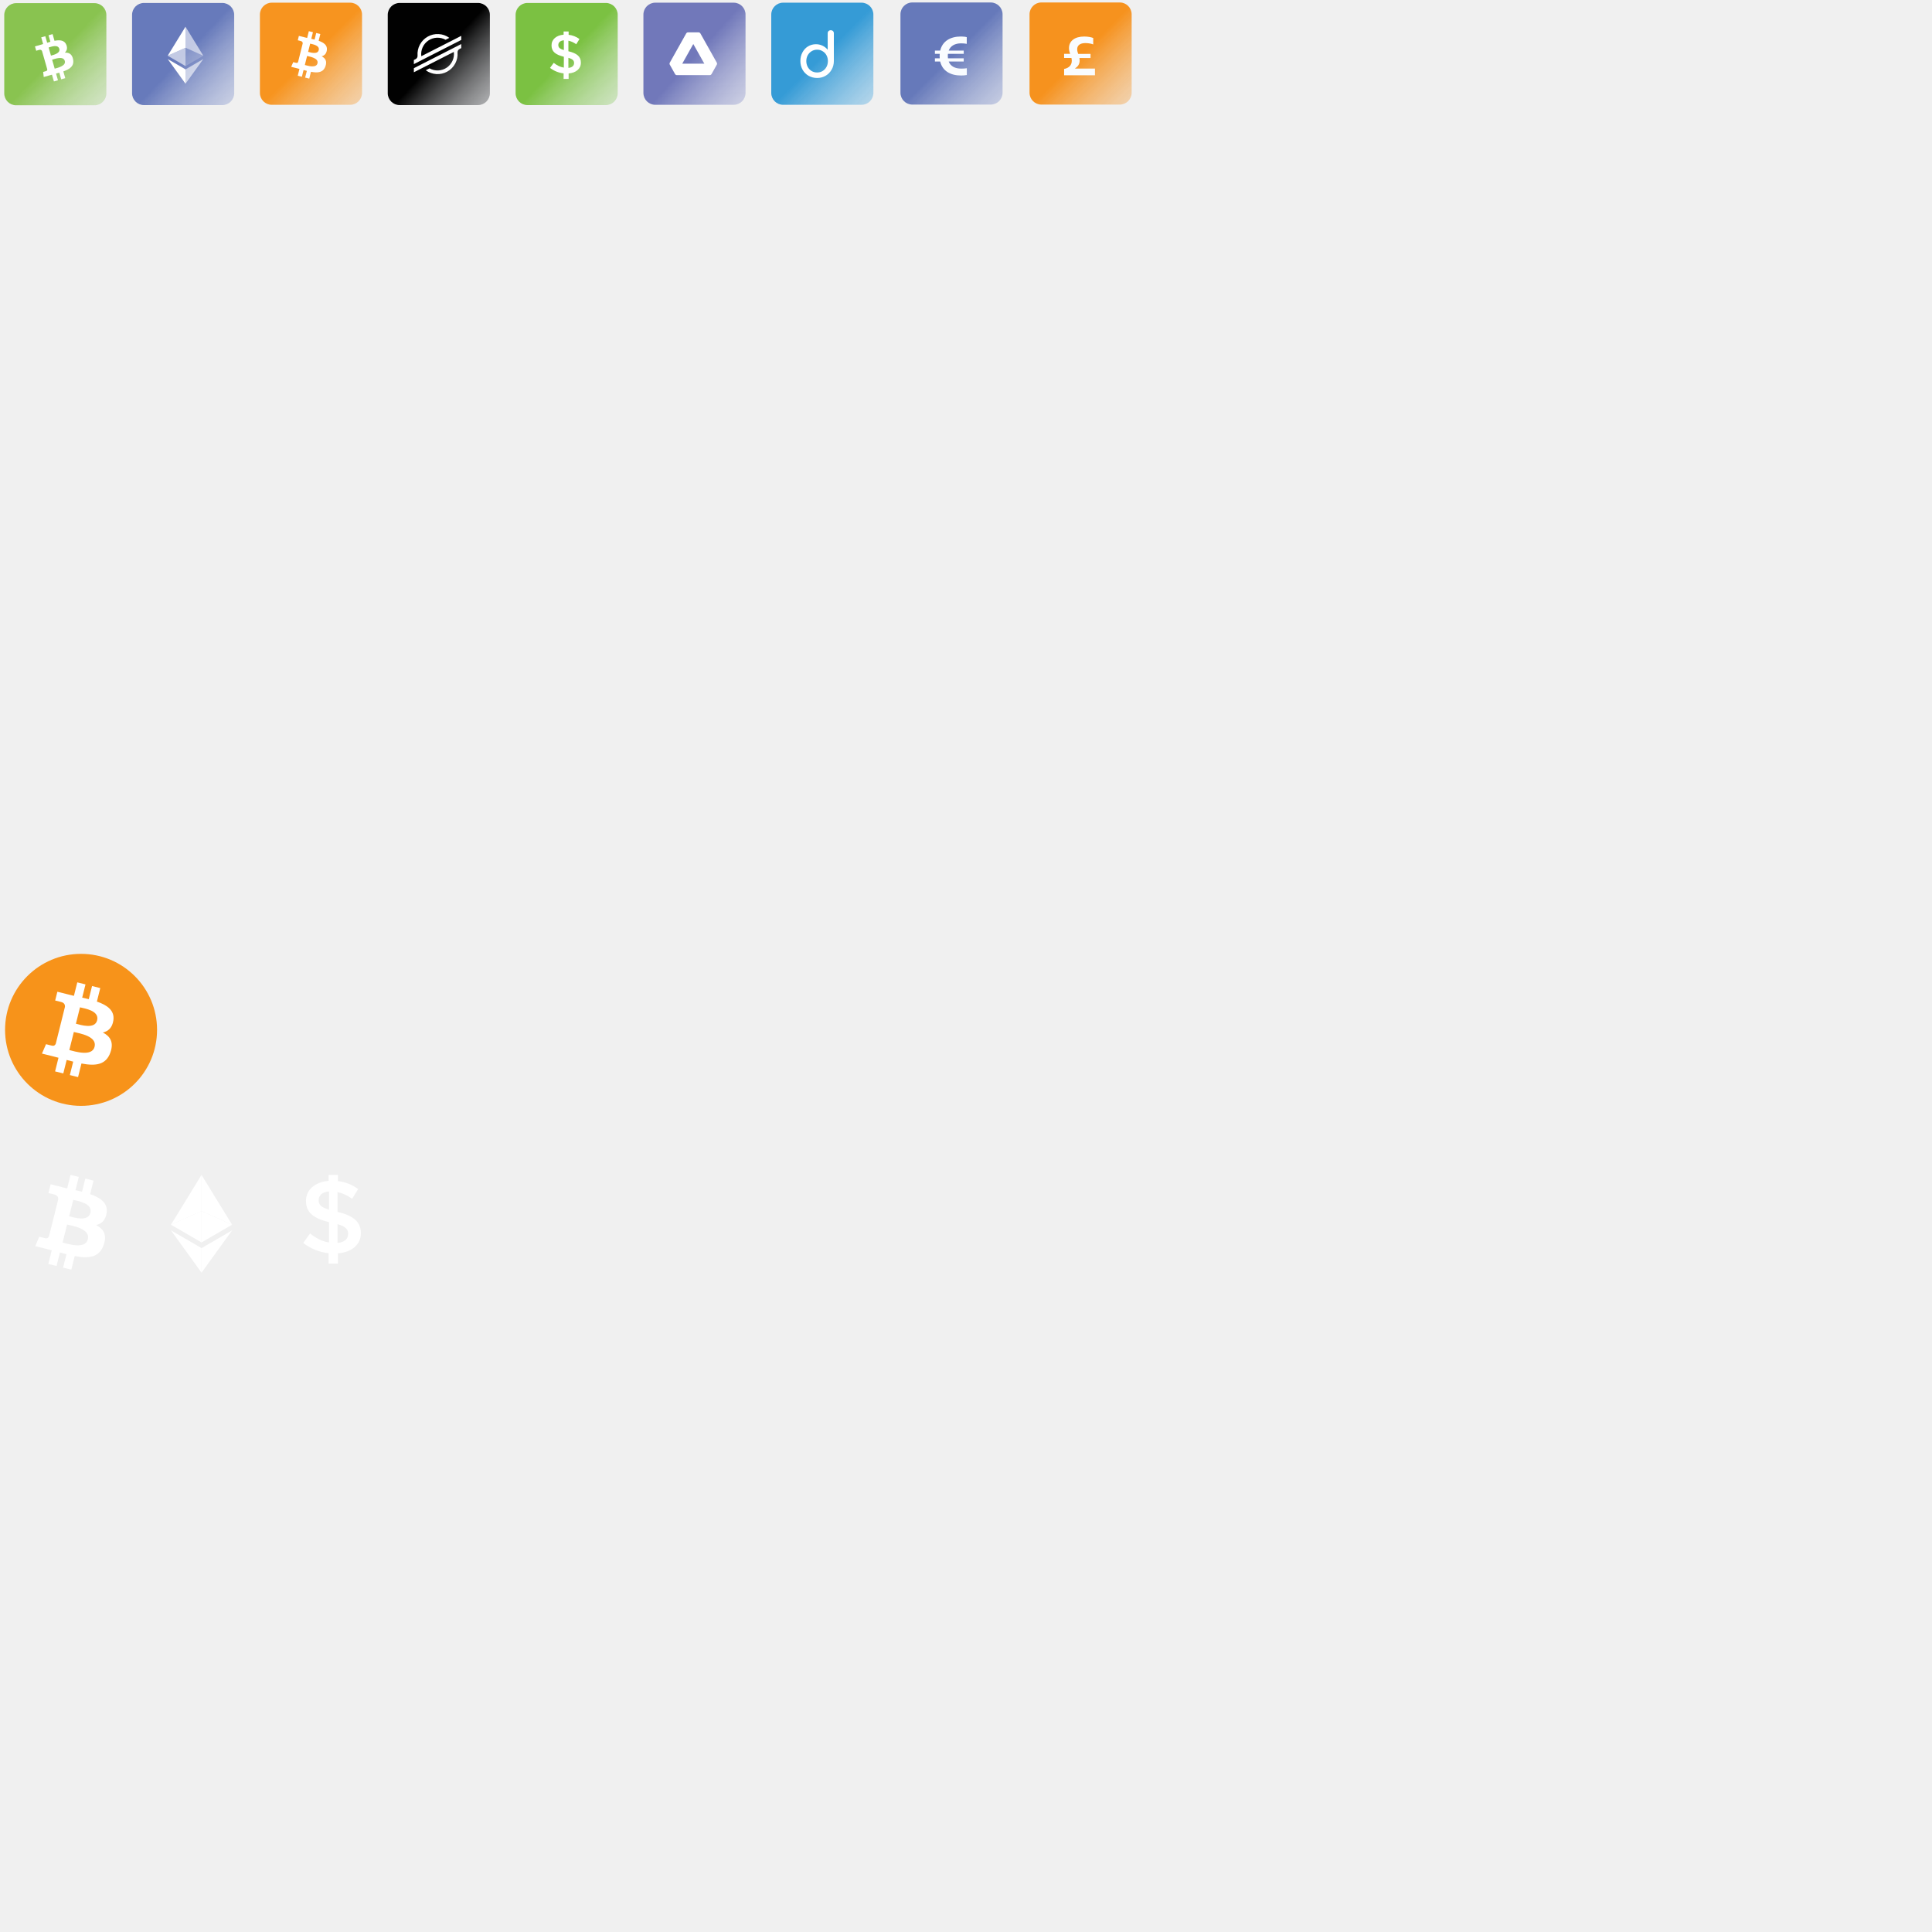
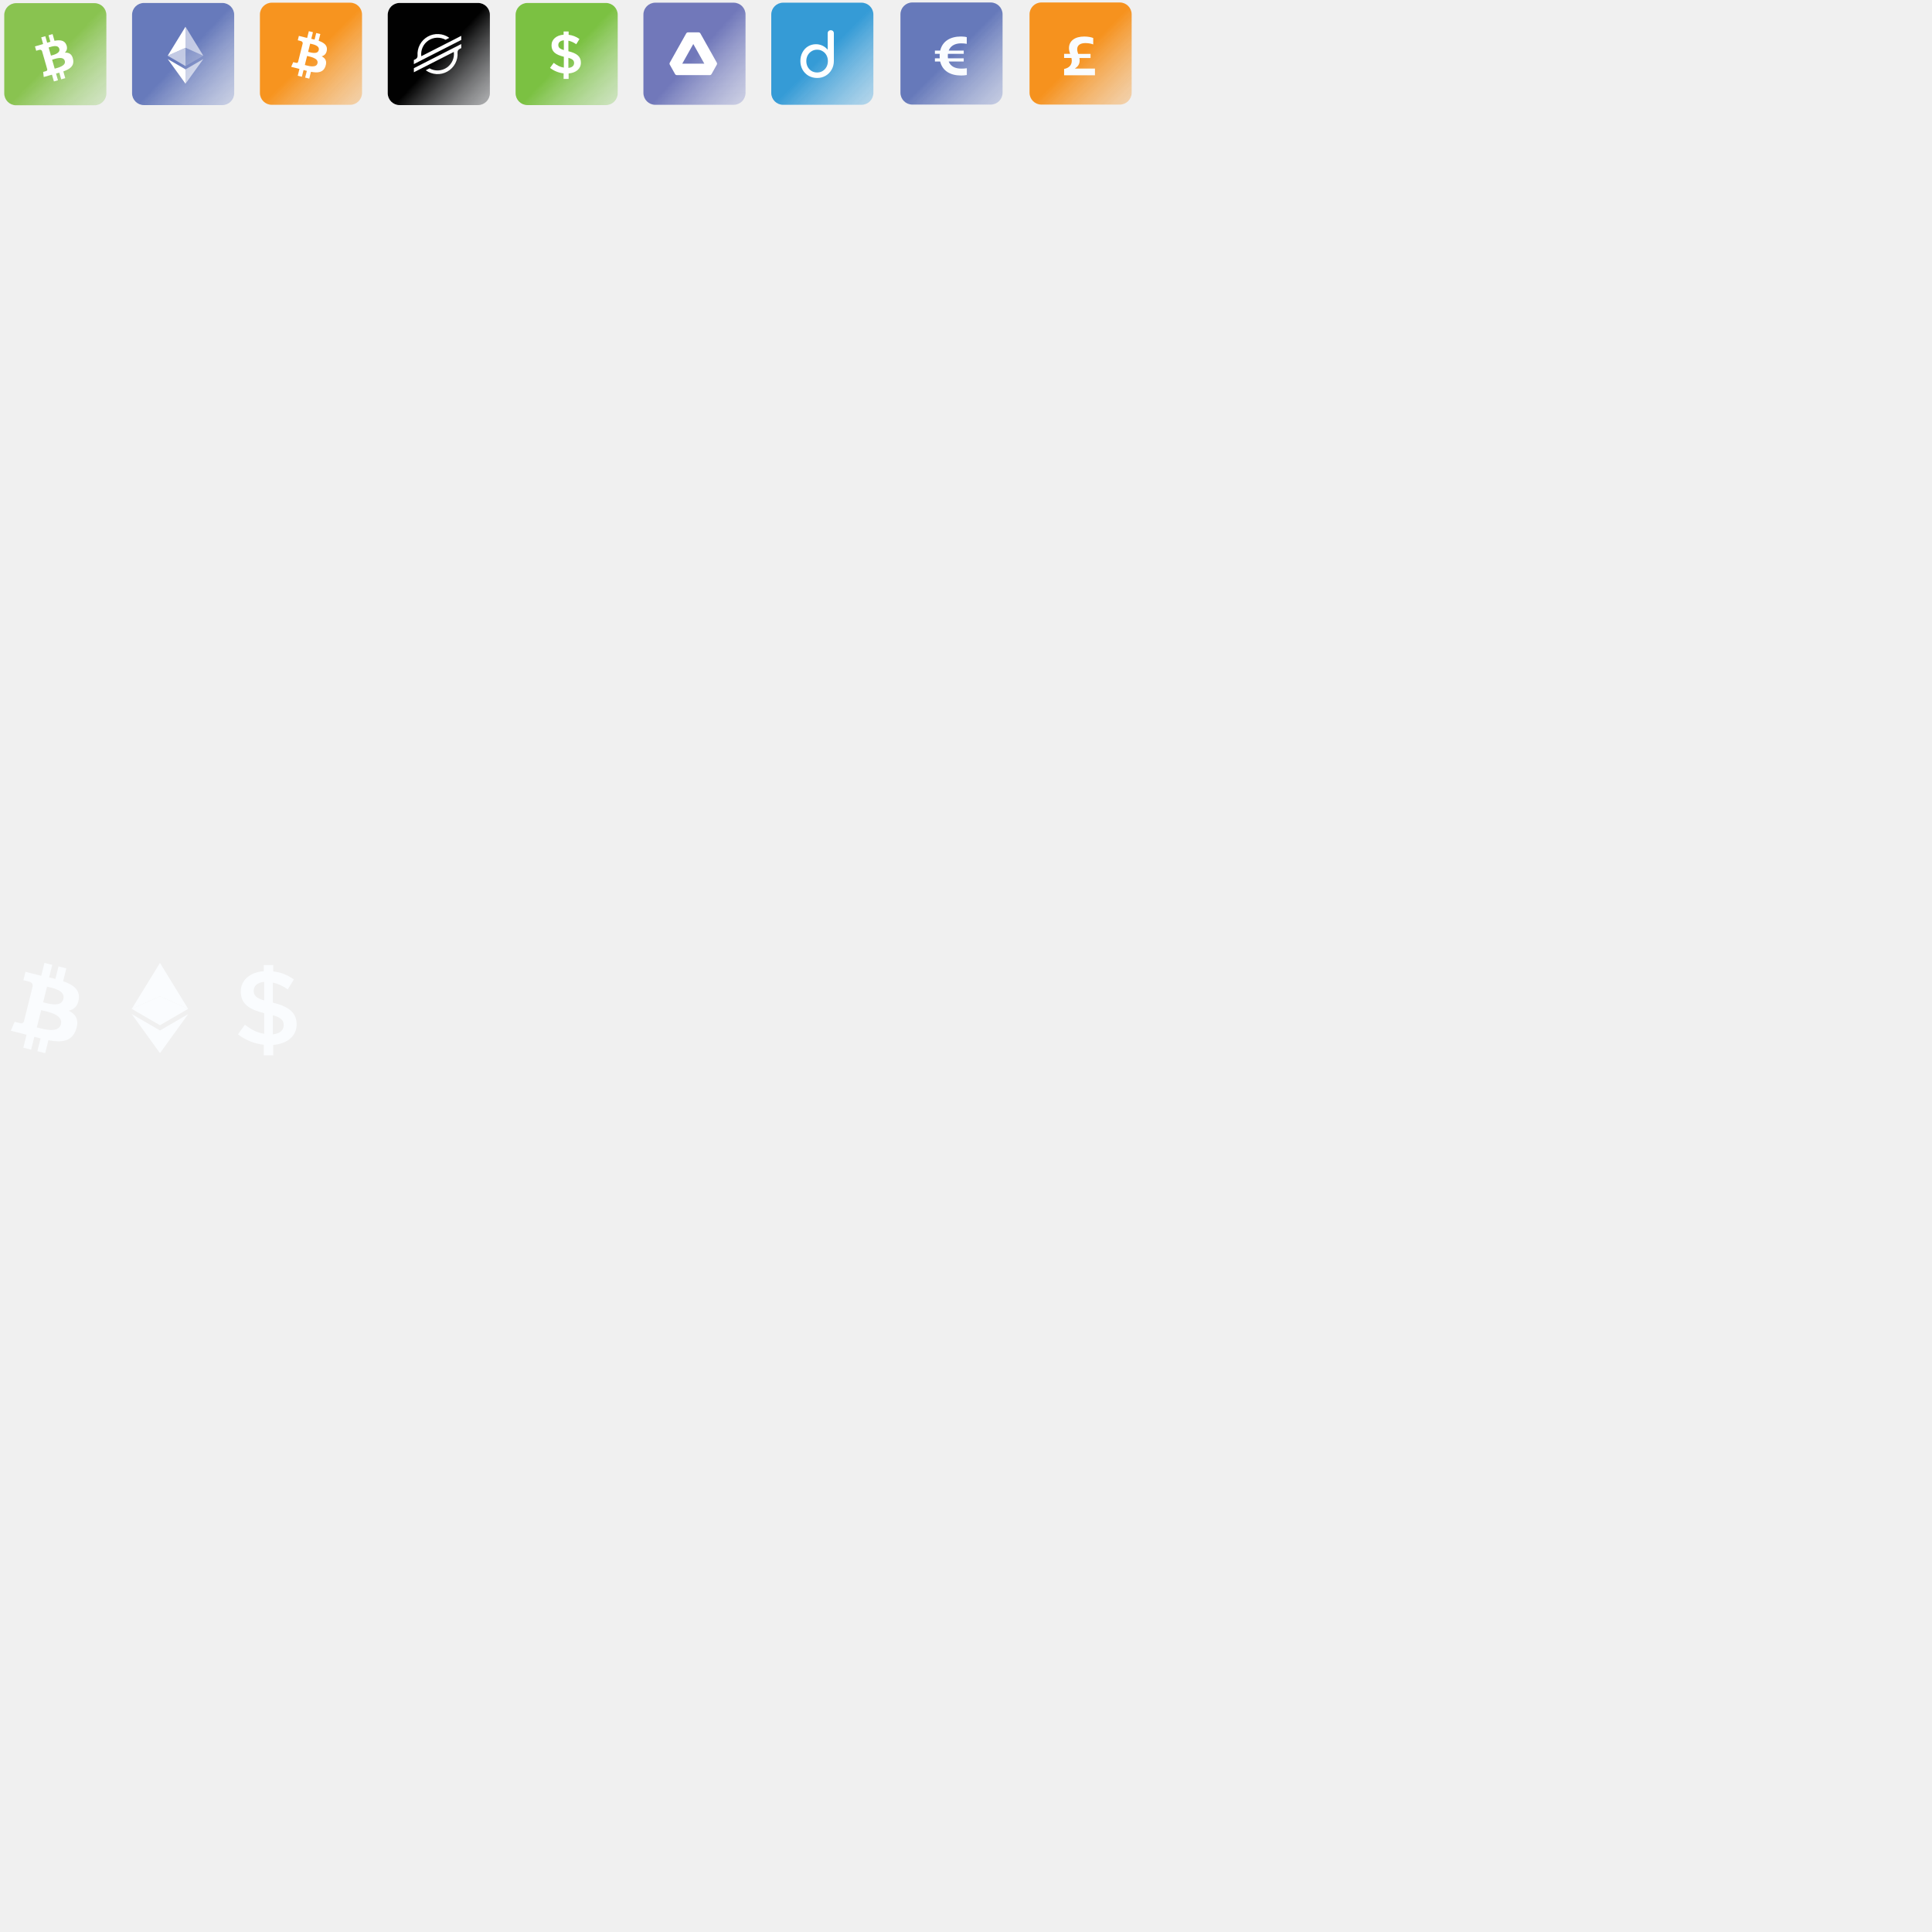
<svg xmlns="http://www.w3.org/2000/svg" version="1.1" id="Layer_1" x="0px" y="0px" width="813.5px" height="813.5px" viewBox="0 0 813.5 813.5" enable-background="new 0 0 813.5 813.5" xml:space="preserve">
+   <rect y="-1.75" display="none" stroke="#000000" stroke-miterlimit="10" width="813.5" height="815.25" />
  <g>
-     <linearGradient id="SVGID_1_" gradientUnits="userSpaceOnUse" x1="165.455" y1="745.278" x2="209.955" y2="788.278" gradientTransform="matrix(1 0 0 1 -141.66 -721.96)">
+     <linearGradient id="SVGID_1_" gradientUnits="userSpaceOnUse" x1="215.455" y1="-70.778" x2="259.955" y2="-113.778" gradientTransform="matrix(1 0 0 -1 -191.66 -47.46)">
      <stop offset="0" style="stop-color:#89C350" />
      <stop offset="1" style="stop-color:#F0F4FB;stop-opacity:0" />
    </linearGradient>
    <path fill="url(#SVGID_1_)" d="M1.79,6.33c0-2.76,2.24-5,5-5h33c2.76,0,5,2.24,5,5v33c0,2.76-2.24,5-5,5h-33c-2.76,0-5-2.24-5-5   C1.79,39.33,1.79,6.33,1.79,6.33z" />
    <path fill="#FFFFFF" d="M27.94,18.88c-0.78-1.97-2.72-2.15-4.99-1.71l-0.81-2.81l-1.71,0.49l0.79,2.74   c-0.45,0.13-0.91,0.27-1.36,0.41l-0.79-2.76l-1.71,0.49l0.8,2.81c-0.37,0.11-0.73,0.23-1.08,0.33v-0.01l-2.36,0.68l0.53,1.83   c0,0,1.26-0.39,1.24-0.36c0.69-0.2,1.03,0.14,1.2,0.47l0.92,3.2c0.05-0.01,0.11-0.03,0.18-0.04l-0.18,0.05l1.29,4.49   c0.03,0.23,0,0.61-0.48,0.75c0.03,0.01-1.25,0.36-1.25,0.36l0.25,2.14l2.23-0.64c0.41-0.12,0.82-0.23,1.23-0.34l0.82,2.84   l1.71-0.49l-0.81-2.82c0.46-0.12,0.92-0.25,1.37-0.38l0.8,2.8l1.71-0.49l-0.81-2.84c2.83-0.99,4.64-2.29,4.11-5.07   c-0.42-2.23-1.72-2.91-3.47-2.84C28.15,21.39,28.51,20.32,27.94,18.88L27.94,18.88z M27.29,25.65c0.61,2.13-3.1,2.93-4.26,3.26   l-1.08-3.77C23.11,24.81,26.65,23.43,27.29,25.65L27.29,25.65z M24.97,20.56c0.55,1.93-2.55,2.58-3.51,2.86L20.48,20   C21.44,19.72,24.39,18.54,24.97,20.56L24.97,20.56z" />
  </g>
  <g>
-     <linearGradient id="SVGID_2_" gradientUnits="userSpaceOnUse" x1="219.286" y1="745.197" x2="264.286" y2="787.697" gradientTransform="matrix(1 0 0 1 -141.66 -721.96)">
+     <linearGradient id="SVGID_2_" gradientUnits="userSpaceOnUse" x1="269.286" y1="-70.697" x2="314.286" y2="-113.197" gradientTransform="matrix(1 0 0 -1 -191.66 -47.46)">
      <stop offset="0" style="stop-color:#677ABB" />
      <stop offset="1" style="stop-color:#F0F4FB;stop-opacity:0" />
    </linearGradient>
    <path fill="url(#SVGID_2_)" d="M55.61,6.25c0-2.76,2.24-5,5-5h33c2.76,0,5,2.24,5,5v33c0,2.76-2.24,5-5,5h-33c-2.76,0-5-2.24-5-5   V6.25z" />
    <path fill="#FFFFFF" fill-opacity="0.602" d="M78.11,11.25v8.87l7.5,3.35L78.11,11.25z" />
    <path fill="#FFFFFF" d="M78.11,11.25l-7.5,12.22l7.5-3.35V11.25z" />
    <path fill="#FFFFFF" fill-opacity="0.602" d="M78.11,29.22v6.03l7.5-10.38L78.11,29.22z" />
    <path fill="#FFFFFF" d="M78.11,35.24v-6.03l-7.5-4.35L78.11,35.24z" />
    <path fill="#FFFFFF" fill-opacity="0.2" d="M78.11,27.82l7.5-4.35l-7.5-3.35V27.82z" />
    <path fill="#FFFFFF" fill-opacity="0.602" d="M70.61,23.47l7.5,4.35v-7.7L70.61,23.47z" />
  </g>
  <g>
-     <linearGradient id="SVGID_3_" gradientUnits="userSpaceOnUse" x1="273.093" y1="745.093" x2="322.093" y2="795.093" gradientTransform="matrix(1 0 0 1 -141.66 -721.96)">
+     <linearGradient id="SVGID_3_" gradientUnits="userSpaceOnUse" x1="323.093" y1="-70.593" x2="372.093" y2="-120.593" gradientTransform="matrix(1 0 0 -1 -191.66 -47.46)">
      <stop offset="0" style="stop-color:#F7941F" />
      <stop offset="1" style="stop-color:#F0F4FB;stop-opacity:0" />
    </linearGradient>
    <path fill="url(#SVGID_3_)" d="M109.44,6.13c0-2.76,2.24-5,5-5h33c2.76,0,5,2.24,5,5v33c0,2.76-2.24,5-5,5h-33c-2.76,0-5-2.24-5-5   V6.13z" />
    <path fill="#FFFFFF" d="M137.63,21.15c0.31-2.1-1.28-3.22-3.46-3.98l0.71-2.84l-1.73-0.43l-0.69,2.77   c-0.45-0.11-0.92-0.22-1.39-0.33l0.7-2.78l-1.73-0.43l-0.71,2.84c-0.38-0.09-0.75-0.17-1.1-0.26V15.7l-2.38-0.59l-0.46,1.85   c0,0,1.28,0.29,1.26,0.31c0.7,0.18,0.83,0.64,0.81,1.01l-0.81,3.24c0.05,0.01,0.11,0.03,0.18,0.06l-0.18-0.05l-1.13,4.53   c-0.09,0.21-0.3,0.53-0.79,0.41c0.02,0.03-1.26-0.31-1.26-0.31l-0.86,1.98l2.25,0.56c0.42,0.1,0.83,0.21,1.23,0.32l-0.71,2.87   l1.73,0.43l0.71-2.84c0.47,0.13,0.93,0.25,1.38,0.36l-0.71,2.83l1.73,0.43l0.72-2.87c2.95,0.56,5.16,0.33,6.1-2.33   c0.75-2.15-0.04-3.39-1.59-4.19C136.55,23.42,137.4,22.68,137.63,21.15z M133.68,26.68c-0.53,2.15-4.15,0.99-5.32,0.69l0.95-3.81   C130.48,23.87,134.24,24.44,133.68,26.68z M134.21,21.11c-0.49,1.95-3.49,0.96-4.47,0.72l0.86-3.45   C131.58,18.62,134.72,19.08,134.21,21.11z" />
  </g>
  <g>
-     <linearGradient id="SVGID_4_" gradientUnits="userSpaceOnUse" x1="326.948" y1="745.188" x2="371.948" y2="786.688" gradientTransform="matrix(1 0 0 1 -141.66 -721.96)">
+     <linearGradient id="SVGID_4_" gradientUnits="userSpaceOnUse" x1="376.948" y1="-70.688" x2="421.948" y2="-112.188" gradientTransform="matrix(1 0 0 -1 -191.66 -47.46)">
      <stop offset="0" style="stop-color:#010101" />
      <stop offset="1" style="stop-color:#F0F4FB;stop-opacity:0" />
    </linearGradient>
    <path fill="url(#SVGID_4_)" d="M163.27,6.25c0-2.76,2.24-5,5-5h33c2.76,0,5,2.24,5,5v33c0,2.76-2.24,5-5,5h-33c-2.76,0-5-2.24-5-5   V6.25z" />
    <path fill="#FFFFFF" d="M191.4,16.54l-2.4,1.22l-11.6,5.91c-0.17-1.27,0.03-2.56,0.55-3.73c0.53-1.17,1.36-2.17,2.42-2.88   c1.06-0.72,2.3-1.13,3.58-1.18s2.55,0.25,3.67,0.87l1.37-0.7l0.21-0.11c-1.3-0.95-2.85-1.5-4.46-1.59   c-1.61-0.1-3.21,0.27-4.62,1.06c-1.41,0.79-2.56,1.96-3.32,3.38c-0.76,1.42-1.1,3.03-0.98,4.63c0.02,0.3-0.04,0.6-0.19,0.87   c-0.15,0.26-0.37,0.48-0.64,0.62l-0.73,0.37V27l2.13-1.09l0.69-0.35l0.68-0.35L190,18.97l1.37-0.7l2.84-1.45V15.1L191.4,16.54z    M194.21,18.55l-15.74,8.02l-1.37,0.7l-2.83,1.44v1.72l2.81-1.43l2.4-1.22l11.61-5.92c0.17,1.27-0.02,2.56-0.55,3.73   s-1.37,2.17-2.43,2.89s-2.3,1.13-3.58,1.18c-1.28,0.05-2.55-0.25-3.67-0.88l-0.09,0.05l-1.49,0.76c1.3,0.95,2.85,1.5,4.46,1.6   s3.21-0.27,4.62-1.06c1.41-0.79,2.56-1.96,3.32-3.38c0.76-1.42,1.1-3.03,0.98-4.63c-0.02-0.3,0.04-0.6,0.19-0.87   c0.15-0.26,0.37-0.48,0.64-0.62l0.73-0.37L194.21,18.55L194.21,18.55z" />
  </g>
  <g>
-     <linearGradient id="SVGID_5_" gradientUnits="userSpaceOnUse" x1="380.769" y1="745.196" x2="425.769" y2="788.196" gradientTransform="matrix(1 0 0 1 -141.66 -721.96)">
+     <linearGradient id="SVGID_5_" gradientUnits="userSpaceOnUse" x1="430.769" y1="-70.696" x2="475.769" y2="-113.696" gradientTransform="matrix(1 0 0 -1 -191.66 -47.46)">
      <stop offset="0" style="stop-color:#7BC142" />
      <stop offset="1" style="stop-color:#F0F4FB;stop-opacity:0" />
    </linearGradient>
    <path fill="url(#SVGID_5_)" d="M217.1,6.25c0-2.76,2.24-5,5-5h33c2.76,0,5,2.24,5,5v33c0,2.76-2.24,5-5,5h-33c-2.76,0-5-2.24-5-5   V6.25z" />
    <path fill="#FFFFFF" d="M244.6,26.4c0,2.57-2.09,4.28-5.17,4.53v2.31h-2.11V30.9c-2.08-0.23-4.06-1.04-5.72-2.31l1.55-2.13   c1.38,1.07,2.69,1.78,4.27,2.01V23.9c-3.54-0.89-5.19-2.17-5.19-4.81c0-2.52,2.06-4.25,5.09-4.49v-1.35h2.11v1.4   c1.65,0.18,3.22,0.8,4.56,1.78l-1.36,2.2c-1.07-0.77-2.16-1.26-3.3-1.5v4.44C243.02,22.46,244.6,23.88,244.6,26.4z M237.42,21.08   v-4.11c-1.53,0.12-2.33,0.93-2.33,1.96C235.09,19.91,235.55,20.54,237.42,21.08L237.42,21.08z M241.73,26.57   c0-1.05-0.51-1.68-2.4-2.22v4.23C240.86,28.46,241.73,27.69,241.73,26.57L241.73,26.57z" />
  </g>
  <g>
-     <linearGradient id="SVGID_6_" gradientUnits="userSpaceOnUse" x1="434.603" y1="745.062" x2="480.603" y2="786.562" gradientTransform="matrix(1 0 0 1 -141.66 -721.96)">
+     <linearGradient id="SVGID_6_" gradientUnits="userSpaceOnUse" x1="484.603" y1="-70.562" x2="530.603" y2="-112.062" gradientTransform="matrix(1 0 0 -1 -191.66 -47.46)">
      <stop offset="0" style="stop-color:#7178BA" />
      <stop offset="1" style="stop-color:#F0F4FB;stop-opacity:0" />
    </linearGradient>
    <path fill="url(#SVGID_6_)" d="M270.92,6.13c0-2.76,2.24-5,5-5h33c2.76,0,5,2.24,5,5v33c0,2.76-2.24,5-5,5h-33c-2.76,0-5-2.24-5-5   V6.13z" />
    <path fill="#FFFFFF" d="M289.69,13.63h4.46c0.15,0,0.31,0.04,0.44,0.12s0.24,0.19,0.32,0.32l6.91,12.32   c0.07,0.13,0.11,0.28,0.11,0.42s-0.04,0.3-0.11,0.43l-2.21,3.94c-0.08,0.13-0.19,0.25-0.32,0.33s-0.28,0.12-0.44,0.12H285   c-0.15,0-0.31-0.04-0.44-0.12s-0.24-0.19-0.32-0.33l-2.21-3.94c-0.07-0.13-0.11-0.28-0.11-0.43s0.04-0.3,0.11-0.42l6.91-12.32   c0.08-0.13,0.19-0.25,0.32-0.32C289.39,13.67,289.54,13.62,289.69,13.63z M291.92,18.53l-4.65,8.29h9.31L291.92,18.53z" />
  </g>
  <g>
-     <linearGradient id="SVGID_7_" gradientUnits="userSpaceOnUse" x1="488.405" y1="745.09" x2="534.905" y2="792.09" gradientTransform="matrix(1 0 0 1 -141.66 -721.96)">
+     <linearGradient id="SVGID_7_" gradientUnits="userSpaceOnUse" x1="538.405" y1="-70.59" x2="584.905" y2="-117.59" gradientTransform="matrix(1 0 0 -1 -191.66 -47.46)">
      <stop offset="0" style="stop-color:#359BD6" />
      <stop offset="1" style="stop-color:#F0F4FB;stop-opacity:0" />
    </linearGradient>
    <path fill="url(#SVGID_7_)" d="M324.75,6.13c0-2.76,2.24-5,5-5h33c2.76,0,5,2.24,5,5v33c0,2.76-2.24,5-5,5h-33c-2.76,0-5-2.24-5-5   V6.13z" />
    <path fill="#FFFFFF" d="M349.8,12.73c0.39,0,0.71,0.12,0.95,0.36c0.24,0.24,0.36,0.55,0.36,0.95v11.67c0,1.33-0.32,2.54-0.95,3.64   c-0.6,1.06-1.48,1.95-2.53,2.56c-1.06,0.61-2.24,0.92-3.56,0.92c-1.31,0-2.52-0.31-3.61-0.92c-1.06-0.61-1.93-1.5-2.53-2.56   c-0.61-1.09-0.92-2.3-0.92-3.64c0-1.33,0.28-2.53,0.85-3.61c0.58-1.09,1.36-1.95,2.35-2.56c1.01-0.61,2.13-0.92,3.35-0.92   c0.95-0.01,1.88,0.2,2.74,0.6s1.61,0.99,2.21,1.73v-6.91c0-0.39,0.12-0.71,0.36-0.95C349.11,12.85,349.45,12.72,349.8,12.73z    M344.07,30.52c0.85,0,1.62-0.2,2.3-0.61c0.69-0.42,1.26-1.02,1.64-1.74c0.39-0.74,0.59-1.55,0.59-2.46c0-0.9-0.2-1.72-0.59-2.43   c-0.37-0.71-0.94-1.31-1.64-1.72c-0.68-0.43-1.45-0.64-2.3-0.64c-0.85,0-1.63,0.21-2.33,0.64c-0.69,0.42-1.25,1.01-1.64,1.72   c-0.39,0.72-0.59,1.53-0.59,2.43s0.2,1.72,0.59,2.46c0.39,0.71,0.95,1.31,1.64,1.74C342.44,30.32,343.22,30.52,344.07,30.52   L344.07,30.52z" />
  </g>
  <g>
-     <linearGradient id="SVGID_8_" gradientUnits="userSpaceOnUse" x1="492.811" y1="487.499" x2="538.812" y2="441.499" gradientTransform="matrix(1 0 0 -1 -91.66 510.54)">
+     <linearGradient id="SVGID_8_" gradientUnits="userSpaceOnUse" x1="542.811" y1="164.501" x2="588.812" y2="210.501" gradientTransform="matrix(1 0 0 1 -141.66 -141.46)">
      <stop offset="0" style="stop-color:#6679BA" />
      <stop offset="1" style="stop-color:#EFF3FA;stop-opacity:0" />
    </linearGradient>
    <path fill="url(#SVGID_8_)" d="M379.15,6.04c0-2.76,2.24-5,5-5h33c2.76,0,5,2.24,5,5v33c0,2.76-2.24,5-5,5h-33c-2.76,0-5-2.24-5-5   V6.04z" />
    <path fill="#F9FCFF" d="M393.64,25.91h2.24c0.93,3.9,4.24,5.88,8.77,5.88c0.9,0,1.85-0.07,2.45-0.21v-2.85   c-0.59,0.12-1.56,0.16-2.32,0.16c-2.64,0-4.54-0.97-5.31-2.99h6.32v-1.35h-6.64c-0.05-0.3-0.06-0.62-0.06-0.97v-0.01   c0-0.32,0.01-0.62,0.05-0.91h6.66v-1.35h-6.34c0.77-2.04,2.67-3.06,5.25-3.06c0.83,0,1.73,0.08,2.36,0.21v-2.82   c-0.61-0.18-1.63-0.27-2.48-0.27c-4.48,0-7.8,2.02-8.7,5.94h-2.23v1.35h2.03c-0.02,0.29-0.04,0.6-0.04,0.9v0.01   c0,0.34,0.01,0.67,0.04,0.98h-2.03v1.36C393.66,25.91,393.64,25.91,393.64,25.91z" />
  </g>
  <g>
-     <linearGradient id="SVGID_9_" gradientUnits="userSpaceOnUse" x1="547.163" y1="487.502" x2="595.163" y2="440.002" gradientTransform="matrix(1 0 0 -1 -91.66 510.54)">
+     <linearGradient id="SVGID_9_" gradientUnits="userSpaceOnUse" x1="597.163" y1="164.498" x2="645.163" y2="211.998" gradientTransform="matrix(1 0 0 1 -141.66 -141.46)">
      <stop offset="0" style="stop-color:#F6921E" />
      <stop offset="1" style="stop-color:#EFF3FA;stop-opacity:0" />
    </linearGradient>
    <path fill="url(#SVGID_9_)" d="M433.5,6.04c0-2.76,2.24-5,5-5h33c2.76,0,5,2.24,5,5v33c0,2.76-2.24,5-5,5h-33c-2.76,0-5-2.24-5-5   V6.04z" />
    <path fill="#F9FCFF" d="M448.05,31.69h13v-2.82h-8.34v-0.13c1.25-0.74,1.9-1.84,1.9-3.29c0-0.36-0.04-0.7-0.11-1.03h4.69v-1.73   h-5.21c-0.22-0.64-0.41-1.28-0.41-1.98c0-1.64,1.25-2.57,3.47-2.57c1.24,0,2.53,0.25,3.28,0.57V16c-0.86-0.36-2.31-0.62-3.79-0.62   c-3.97,0-6.42,1.86-6.42,4.9c0,0.87,0.23,1.64,0.49,2.4h-2.54v1.73h3.08c0.09,0.39,0.15,0.77,0.15,1.18c0,1.83-1.17,3.04-3.23,3.45   v2.65H448.05z" />
  </g>
-   <path fill="#F7931A" d="M34.132,465.638c17.673,0,32-14.327,32-32s-14.327-32-32-32s-32,14.327-32,32S16.459,465.638,34.132,465.638  z" />
-   <path fill="#FFFFFF" d="M47.73,429.678c0.628-4.192-2.566-6.446-6.93-7.95l1.416-5.68l-3.456-0.86l-1.38,5.53  c-0.908-0.228-1.84-0.44-2.77-0.652L36,414.5l-3.456-0.862l-1.416,5.678c-0.752-0.172-1.492-0.34-2.208-0.52l0.004-0.018  l-4.768-1.19l-0.92,3.692c0,0,2.566,0.588,2.512,0.624c1.4,0.35,1.652,1.276,1.61,2.012l-1.612,6.47  c0.096,0.024,0.22,0.06,0.36,0.114l-0.366-0.09l-2.26,9.064c-0.172,0.424-0.606,1.062-1.586,0.82  c0.036,0.05-2.512-0.626-2.512-0.626l-1.716,3.956l4.5,1.122c0.836,0.21,1.656,0.43,2.462,0.636l-1.43,5.744l3.454,0.86l1.416-5.68  c0.944,0.254,1.86,0.49,2.756,0.714l-1.412,5.656l3.456,0.86l1.43-5.732c5.896,1.116,10.328,0.666,12.194-4.666  c1.504-4.292-0.074-6.77-3.176-8.384C45.576,434.234,47.276,432.748,47.73,429.678z M39.83,440.754  c-1.066,4.294-8.296,1.972-10.64,1.39l1.9-7.61C33.434,435.12,40.948,436.278,39.83,440.754z M40.9,429.616  c-0.974,3.906-6.99,1.92-8.94,1.434l1.72-6.9C35.63,424.636,41.916,425.542,40.9,429.616z" />
-   <path fill="#FFFFFF" d="M44.89,510.754c0.628-4.192-2.566-6.446-6.93-7.95l1.416-5.68l-3.456-0.86l-1.38,5.53  c-0.908-0.228-1.84-0.44-2.77-0.652l1.39-5.566l-3.456-0.862l-1.416,5.678c-0.752-0.172-1.492-0.34-2.208-0.52l0.004-0.018  l-4.768-1.19l-0.92,3.692c0,0,2.566,0.588,2.512,0.624c1.4,0.35,1.652,1.276,1.61,2.012l-1.612,6.47  c0.096,0.024,0.22,0.06,0.36,0.114l-0.366-0.09l-2.26,9.064c-0.172,0.424-0.606,1.062-1.586,0.82  c0.036,0.05-2.512-0.626-2.512-0.626l-1.716,3.956l4.5,1.122c0.836,0.21,1.656,0.43,2.462,0.636l-1.43,5.744l3.454,0.86l1.416-5.68  c0.944,0.254,1.86,0.49,2.756,0.714l-1.412,5.656l3.456,0.86l1.43-5.732c5.896,1.116,10.328,0.666,12.194-4.666  c1.504-4.292-0.074-6.77-3.176-8.384C42.736,515.31,44.436,513.824,44.89,510.754z M36.99,521.83  c-1.066,4.294-8.296,1.972-10.64,1.39l1.9-7.61C30.594,516.196,38.108,517.354,36.99,521.83z M38.06,510.692  c-0.974,3.906-6.99,1.92-8.94,1.434l1.72-6.9C32.79,505.712,39.076,506.618,38.06,510.692z" />
+   <path fill="#FAFCFE" d="M33.177,420.728c0.598-3.993-2.444-6.139-6.6-7.572l1.349-5.41l-3.292-0.819l-1.314,5.267  c-0.865-0.217-1.752-0.419-2.638-0.621l1.324-5.301l-3.292-0.821l-1.349,5.408c-0.716-0.164-1.421-0.324-2.103-0.495l0.004-0.017  l-4.541-1.133l-0.876,3.516c0,0,2.444,0.56,2.393,0.594c1.333,0.333,1.573,1.215,1.533,1.916l-1.535,6.162  c0.091,0.023,0.21,0.057,0.343,0.109l-0.349-0.086l-2.152,8.633c-0.164,0.404-0.577,1.011-1.511,0.781  c0.034,0.048-2.392-0.596-2.392-0.596l-1.634,3.768l4.286,1.069c0.796,0.2,1.577,0.41,2.345,0.606l-1.362,5.471l3.29,0.819  l1.349-5.41c0.899,0.242,1.772,0.467,2.625,0.68l-1.345,5.387l3.292,0.819l1.362-5.459c5.616,1.063,9.837,0.634,11.614-4.444  c1.432-4.088-0.07-6.448-3.025-7.985C31.125,425.068,32.744,423.652,33.177,420.728z M25.653,431.277  c-1.015,4.09-7.901,1.878-10.134,1.324l1.81-7.248C19.561,425.911,26.717,427.014,25.653,431.277z M26.672,420.669  c-0.928,3.72-6.657,1.829-8.515,1.366l1.638-6.572C21.652,415.926,27.639,416.789,26.672,420.669z" />
  <g>
-     <path fill="#FFFFFF" d="M84.853,494.714v15.218l12.868,5.748L84.853,494.714z" />
-     <path fill="#FFFFFF" d="M84.853,494.714L71.985,515.68l12.868-5.748V494.714z" />
-     <path fill="#FFFFFF" d="M84.853,525.546v10.346l12.868-17.809L84.853,525.546z" />
-     <path fill="#FFFFFF" d="M84.853,535.875v-10.346l-12.868-7.463L84.853,535.875z" />
-     <path fill="#FFFFFF" d="M84.853,523.144l12.868-7.463l-12.868-5.748V523.144z" />
-     <path fill="#FFFFFF" d="M71.985,515.68l12.868,7.463v-13.211L71.985,515.68z" />
+     <path fill="#FAFCFE" d="M67.353,405.451v14.044l11.875,5.304L67.353,405.451z" />
+     <path fill="#FAFCFE" d="M67.353,405.451l-11.875,19.348l11.875-5.304V405.451z" />
+     <path fill="#FAFCFE" d="M67.353,433.904v9.548l11.875-16.435L67.353,433.904z" />
+     <path fill="#FAFCFE" d="M67.353,443.436v-9.548l-11.875-6.887L67.353,443.436z" />
+     <path fill="#FAFCFE" d="M67.353,431.687l11.875-6.887l-11.875-5.304V431.687z" />
+     <path fill="#FAFCFE" d="M55.478,424.799l11.875,6.887v-12.191L55.478,424.799z" />
  </g>
  <g>
-     <path fill="#FFFFFF" d="M151.952,519.283c0,4.802-3.905,7.996-9.659,8.463v4.316h-3.942v-4.372   c-3.886-0.43-7.585-1.943-10.687-4.316l2.896-3.979c2.578,1.999,5.026,3.326,7.978,3.755v-8.538   c-6.614-1.663-9.697-4.054-9.697-8.987c0-4.708,3.849-7.94,9.51-8.389v-2.522h3.942v2.616c3.083,0.336,6.016,1.495,8.52,3.326   l-2.541,4.11c-1.999-1.439-4.036-2.354-6.165-2.802v8.295C149,511.921,151.952,514.574,151.952,519.283z M138.537,509.343v-7.679   c-2.859,0.224-4.353,1.738-4.353,3.662C134.184,507.157,135.044,508.334,138.537,509.343L138.537,509.343z M146.59,519.6   c0-1.962-0.953-3.139-4.484-4.148v7.903C144.964,523.131,146.59,521.693,146.59,519.6L146.59,519.6z" />
+     <path fill="#FAFCFE" d="M124.899,431.364c0,4.886-3.973,8.136-9.828,8.611v4.391h-4.011v-4.448   c-3.954-0.438-7.717-1.977-10.874-4.391l2.947-4.048c2.623,2.034,5.114,3.384,8.117,3.821v-8.687   c-6.729-1.692-9.866-4.125-9.866-9.144c0-4.79,3.916-8.079,9.676-8.535v-2.566h4.011v2.662c3.137,0.342,6.121,1.521,8.669,3.384   l-2.585,4.182c-2.034-1.464-4.106-2.395-6.273-2.851v8.44C121.896,423.873,124.899,426.572,124.899,431.364z M111.25,421.25v-7.813   c-2.909,0.228-4.429,1.768-4.429,3.726C106.821,419.026,107.696,420.223,111.25,421.25L111.25,421.25z M119.444,431.686   c0-1.996-0.97-3.194-4.562-4.22v8.041C117.789,435.279,119.444,433.816,119.444,431.686L119.444,431.686z" />
  </g>
</svg>
